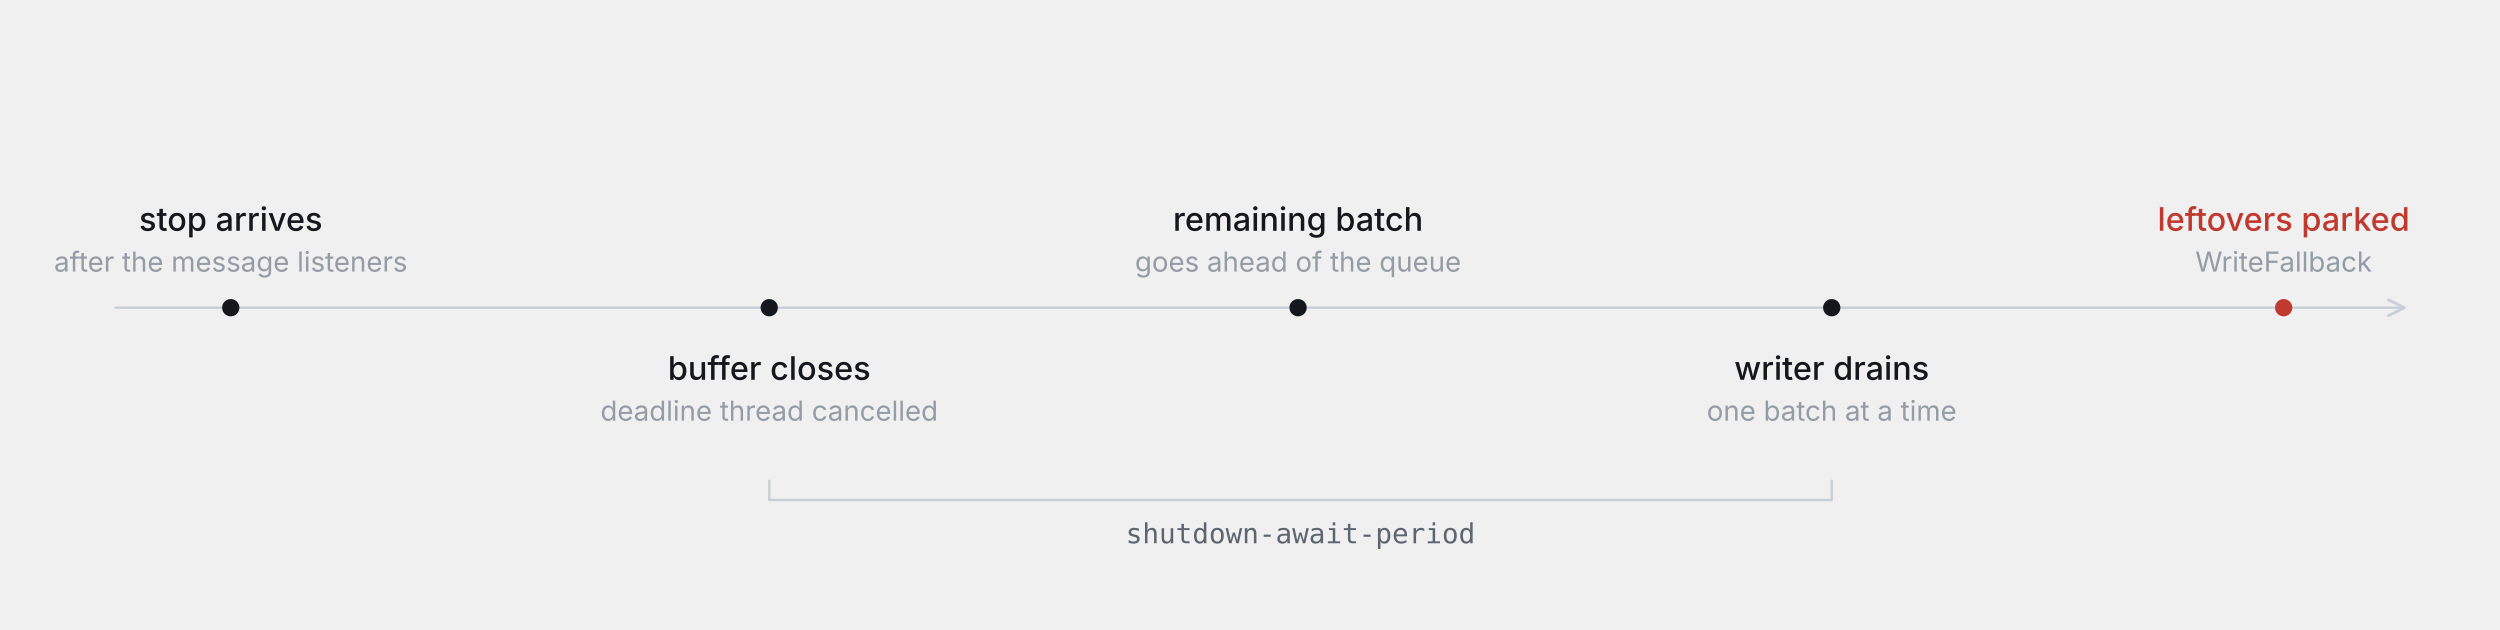
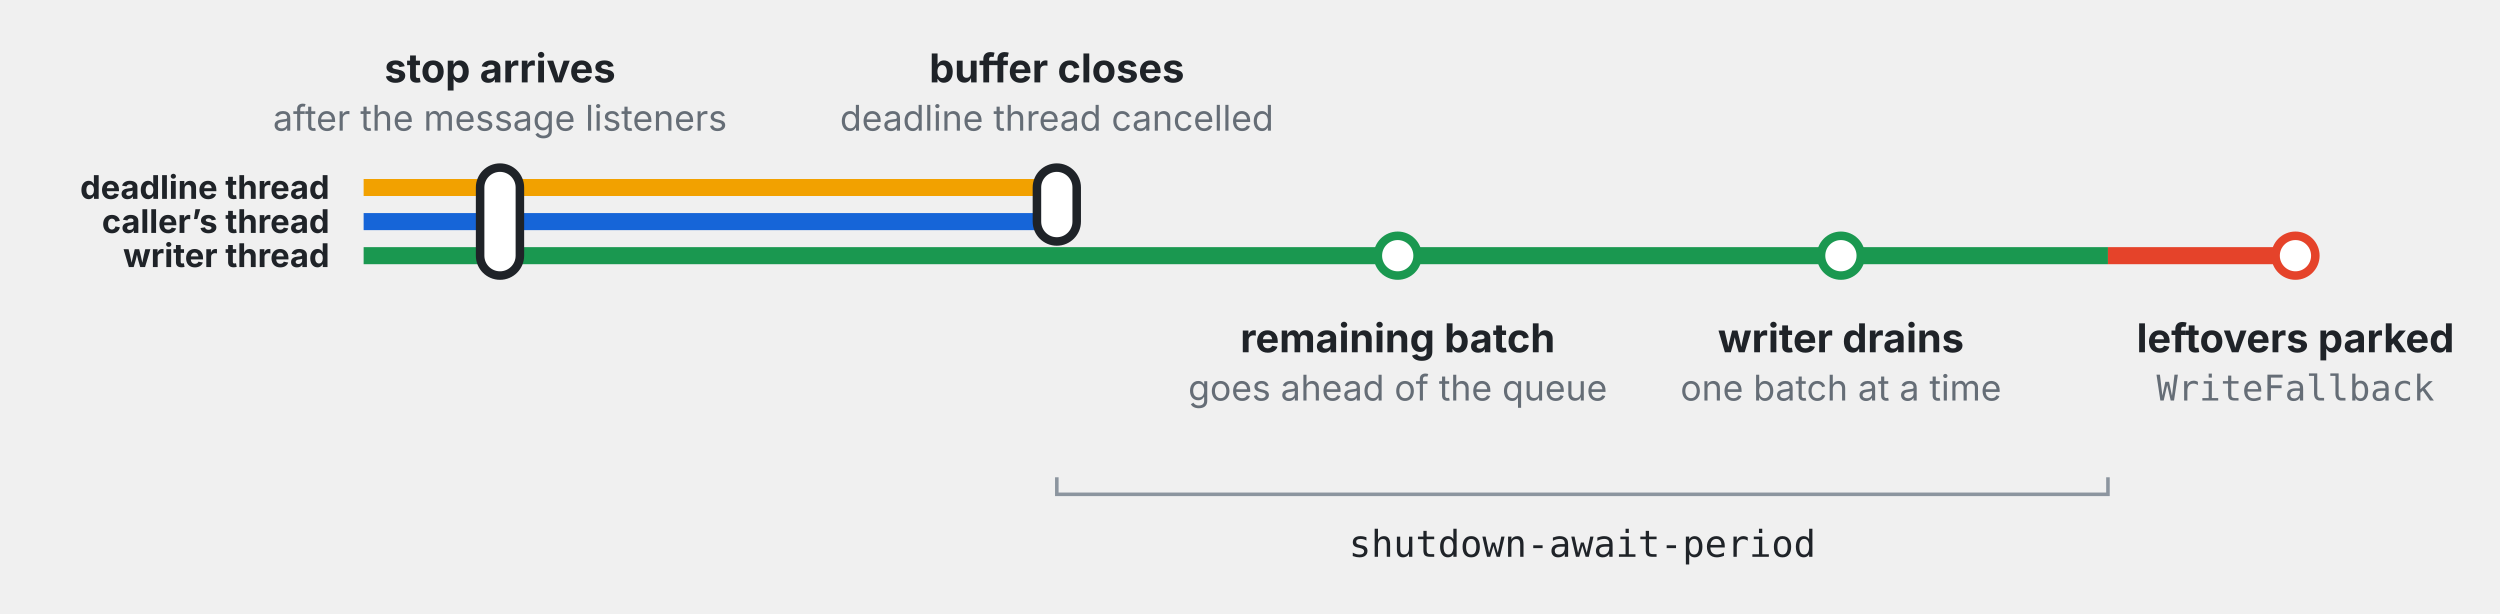
- <svg xmlns="http://www.w3.org/2000/svg" viewBox="0 0 1040 262" width="1040" height="262" role="img">
-   <defs>
-     <marker id="tip-ink" markerWidth="9" markerHeight="9" refX="7.2" refY="4.5" orient="auto">
-       <path d="M0.8,1.2 L7.4,4.5 L0.8,7.8" fill="none" stroke="#14181D" stroke-width="1.2" stroke-linecap="round" stroke-linejoin="round" />
-     </marker>
-     <marker id="tip-soft" markerWidth="9" markerHeight="9" refX="7.2" refY="4.5" orient="auto">
-       <path d="M0.8,1.2 L7.4,4.5 L0.8,7.8" fill="none" stroke="#5C6570" stroke-width="1.2" stroke-linecap="round" stroke-linejoin="round" />
-     </marker>
-     <marker id="tip-mute" markerWidth="9" markerHeight="9" refX="7.2" refY="4.5" orient="auto">
-       <path d="M0.8,1.2 L7.4,4.5 L0.8,7.8" fill="none" stroke="#949CA6" stroke-width="1.2" stroke-linecap="round" stroke-linejoin="round" />
-     </marker>
-     <marker id="tip-hair" markerWidth="9" markerHeight="9" refX="7.2" refY="4.5" orient="auto">
-       <path d="M0.8,1.2 L7.4,4.5 L0.8,7.8" fill="none" stroke="#C9CFD6" stroke-width="1.2" stroke-linecap="round" stroke-linejoin="round" />
-     </marker>
-     <marker id="tip-bad" markerWidth="9" markerHeight="9" refX="7.2" refY="4.5" orient="auto">
-       <path d="M0.8,1.2 L7.4,4.5 L0.8,7.8" fill="none" stroke="#C0392F" stroke-width="1.2" stroke-linecap="round" stroke-linejoin="round" />
-     </marker>
-   </defs>
-   <path d="M48,128 L1000,128" stroke="#C9CFD6" stroke-width="1" fill="none" stroke-linecap="round" marker-end="url(#tip-hair)" />
-   <circle cx="96" cy="128" r="3.6" fill="#14181D" />
-   <text x="96" y="96" font-family="-apple-system, BlinkMacSystemFont, 'Segoe UI', Inter, Helvetica, Arial, sans-serif" font-size="13.5" font-weight="550" fill="#14181D" text-anchor="middle">stop arrives</text>
-   <text x="96" y="113" font-family="-apple-system, BlinkMacSystemFont, 'Segoe UI', Inter, Helvetica, Arial, sans-serif" font-size="11.5" font-weight="400" fill="#949CA6" text-anchor="middle">after the message listeners</text>
-   <circle cx="320" cy="128" r="3.6" fill="#14181D" />
-   <text x="320" y="158" font-family="-apple-system, BlinkMacSystemFont, 'Segoe UI', Inter, Helvetica, Arial, sans-serif" font-size="13.5" font-weight="550" fill="#14181D" text-anchor="middle">buffer closes</text>
-   <text x="320" y="175" font-family="-apple-system, BlinkMacSystemFont, 'Segoe UI', Inter, Helvetica, Arial, sans-serif" font-size="11.5" font-weight="400" fill="#949CA6" text-anchor="middle">deadline thread cancelled</text>
-   <circle cx="540" cy="128" r="3.6" fill="#14181D" />
-   <text x="540" y="96" font-family="-apple-system, BlinkMacSystemFont, 'Segoe UI', Inter, Helvetica, Arial, sans-serif" font-size="13.5" font-weight="550" fill="#14181D" text-anchor="middle">remaining batch</text>
-   <text x="540" y="113" font-family="-apple-system, BlinkMacSystemFont, 'Segoe UI', Inter, Helvetica, Arial, sans-serif" font-size="11.5" font-weight="400" fill="#949CA6" text-anchor="middle">goes ahead of the queue</text>
-   <circle cx="762" cy="128" r="3.6" fill="#14181D" />
-   <text x="762" y="158" font-family="-apple-system, BlinkMacSystemFont, 'Segoe UI', Inter, Helvetica, Arial, sans-serif" font-size="13.5" font-weight="550" fill="#14181D" text-anchor="middle">writer drains</text>
-   <text x="762" y="175" font-family="-apple-system, BlinkMacSystemFont, 'Segoe UI', Inter, Helvetica, Arial, sans-serif" font-size="11.5" font-weight="400" fill="#949CA6" text-anchor="middle">one batch at a time</text>
-   <circle cx="950" cy="128" r="3.6" fill="#C0392F" />
-   <text x="950" y="96" font-family="-apple-system, BlinkMacSystemFont, 'Segoe UI', Inter, Helvetica, Arial, sans-serif" font-size="13.5" font-weight="550" fill="#C0392F" text-anchor="middle">leftovers parked</text>
-   <text x="950" y="113" font-family="-apple-system, BlinkMacSystemFont, 'Segoe UI', Inter, Helvetica, Arial, sans-serif" font-size="11.5" font-weight="400" fill="#949CA6" text-anchor="middle">WriteFallback</text>
-   <path d="M320,200 L320,208 L762,208 L762,200" stroke="#C9CFD6" stroke-width="1" fill="none" stroke-linecap="round" stroke-linejoin="round" />
-   <text x="541" y="226" font-family="ui-monospace, SFMono-Regular, 'SF Mono', Menlo, Consolas, monospace" font-size="11.5" font-weight="400" fill="#5C6570" text-anchor="middle">shutdown-await-period</text>
+ <svg xmlns="http://www.w3.org/2000/svg" viewBox="0 22 880 216" width="880" height="216" role="img">
+   <text x="116.0" y="92.0" font-family="-apple-system, BlinkMacSystemFont, 'Segoe UI', Inter, Helvetica, Arial, sans-serif" font-size="11.5" font-weight="650" fill="#1F2328" text-anchor="end">deadline thread</text>
+   <text x="116.0" y="104.0" font-family="-apple-system, BlinkMacSystemFont, 'Segoe UI', Inter, Helvetica, Arial, sans-serif" font-size="11.5" font-weight="650" fill="#1F2328" text-anchor="end">caller’s thread</text>
+   <text x="116.0" y="116.0" font-family="-apple-system, BlinkMacSystemFont, 'Segoe UI', Inter, Helvetica, Arial, sans-serif" font-size="11.5" font-weight="650" fill="#1F2328" text-anchor="end">writer thread</text>
+   <path d="M128.00,88.00 L372.00,88.00" stroke="#F2A100" stroke-width="6" fill="none" stroke-linecap="butt" stroke-linejoin="round" />
+   <path d="M128.00,100.00 L372.00,100.00" stroke="#1665D8" stroke-width="6" fill="none" stroke-linecap="butt" stroke-linejoin="round" />
+   <path d="M128.00,112.00 L742.00,112.00" stroke="#1A9850" stroke-width="6" fill="none" stroke-linecap="butt" stroke-linejoin="round" />
+   <path d="M742.00,112.00 L808.00,112.00" stroke="#E5432A" stroke-width="6" fill="none" stroke-linecap="butt" stroke-linejoin="round" />
+   <rect x="169.00" y="81.00" width="14.00" height="38.00" rx="7.00" fill="#FFFFFF" stroke="#1F2328" stroke-width="3" />
+   <text x="176.0" y="51.0" font-family="-apple-system, BlinkMacSystemFont, 'Segoe UI', Inter, Helvetica, Arial, sans-serif" font-size="14" font-weight="650" fill="#1F2328" text-anchor="middle">stop arrives</text>
+   <text x="176.0" y="68.0" font-family="-apple-system, BlinkMacSystemFont, 'Segoe UI', Inter, Helvetica, Arial, sans-serif" font-size="12.5" font-weight="400" fill="#656D76" text-anchor="middle">after the message listeners</text>
+   <rect x="365.00" y="81.00" width="14.00" height="26.00" rx="7.00" fill="#FFFFFF" stroke="#1F2328" stroke-width="3" />
+   <text x="372.0" y="51.0" font-family="-apple-system, BlinkMacSystemFont, 'Segoe UI', Inter, Helvetica, Arial, sans-serif" font-size="14" font-weight="650" fill="#1F2328" text-anchor="middle">buffer closes</text>
+   <text x="372.0" y="68.0" font-family="-apple-system, BlinkMacSystemFont, 'Segoe UI', Inter, Helvetica, Arial, sans-serif" font-size="12.5" font-weight="400" fill="#656D76" text-anchor="middle">deadline thread cancelled</text>
+   <rect x="485.00" y="105.00" width="14.00" height="14.00" rx="7.00" fill="#FFFFFF" stroke="#1A9850" stroke-width="3" />
+   <text x="492.0" y="146.0" font-family="-apple-system, BlinkMacSystemFont, 'Segoe UI', Inter, Helvetica, Arial, sans-serif" font-size="14" font-weight="650" fill="#1F2328" text-anchor="middle">remaining batch</text>
+   <text x="492.0" y="163.0" font-family="-apple-system, BlinkMacSystemFont, 'Segoe UI', Inter, Helvetica, Arial, sans-serif" font-size="12.5" font-weight="400" fill="#656D76" text-anchor="middle">goes ahead of the queue</text>
+   <rect x="641.00" y="105.00" width="14.00" height="14.00" rx="7.00" fill="#FFFFFF" stroke="#1A9850" stroke-width="3" />
+   <text x="648.0" y="146.0" font-family="-apple-system, BlinkMacSystemFont, 'Segoe UI', Inter, Helvetica, Arial, sans-serif" font-size="14" font-weight="650" fill="#1F2328" text-anchor="middle">writer drains</text>
+   <text x="648.0" y="163.0" font-family="-apple-system, BlinkMacSystemFont, 'Segoe UI', Inter, Helvetica, Arial, sans-serif" font-size="12.5" font-weight="400" fill="#656D76" text-anchor="middle">one batch at a time</text>
+   <rect x="801.00" y="105.00" width="14.00" height="14.00" rx="7.00" fill="#FFFFFF" stroke="#E5432A" stroke-width="3" />
+   <text x="808.0" y="146.0" font-family="-apple-system, BlinkMacSystemFont, 'Segoe UI', Inter, Helvetica, Arial, sans-serif" font-size="14" font-weight="650" fill="#1F2328" text-anchor="middle">leftovers parked</text>
+   <text x="808.0" y="163.0" font-family="ui-monospace, SFMono-Regular, 'SF Mono', Menlo, Consolas, monospace" font-size="12.5" font-weight="400" fill="#656D76" text-anchor="middle">WriteFallback</text>
+   <path d="M372,190 L372,196 L742,196 L742,190" stroke="#8C959F" stroke-width="1.25" fill="none" />
+   <text x="557.0" y="218.0" font-family="ui-monospace, SFMono-Regular, 'SF Mono', Menlo, Consolas, monospace" font-size="13" font-weight="400" fill="#1F2328" text-anchor="middle">shutdown-await-period</text>
</svg>
